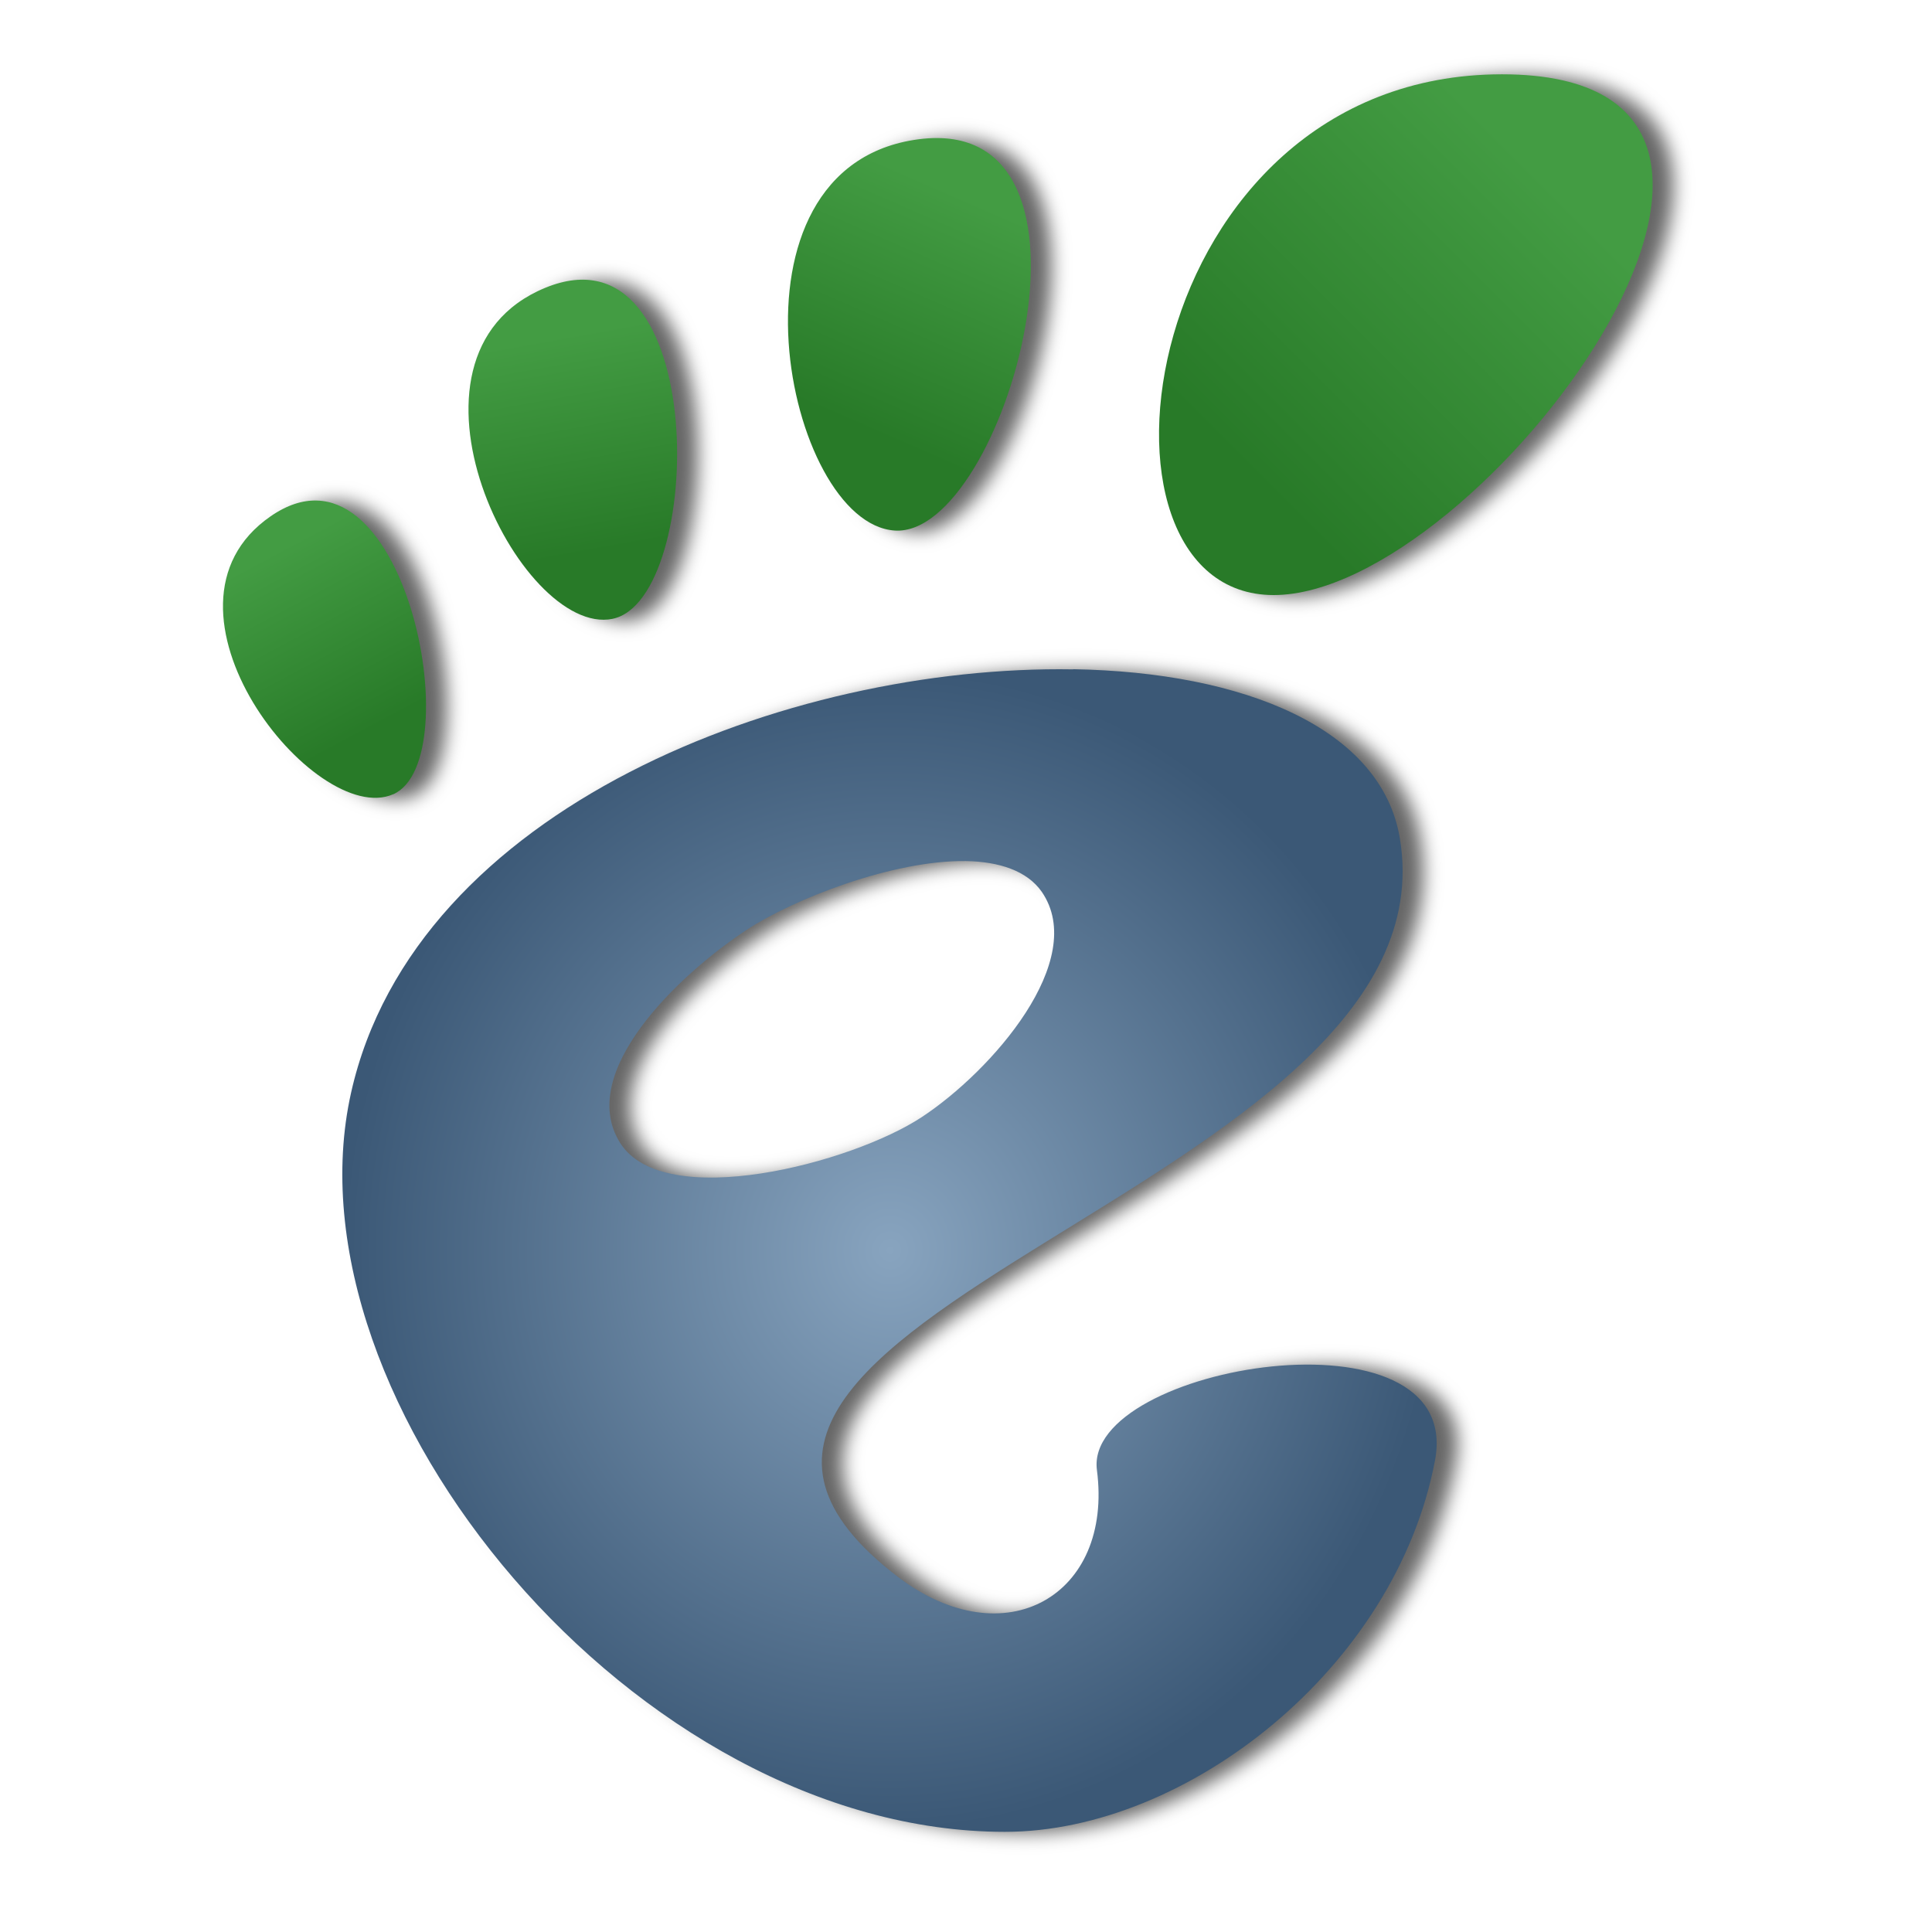
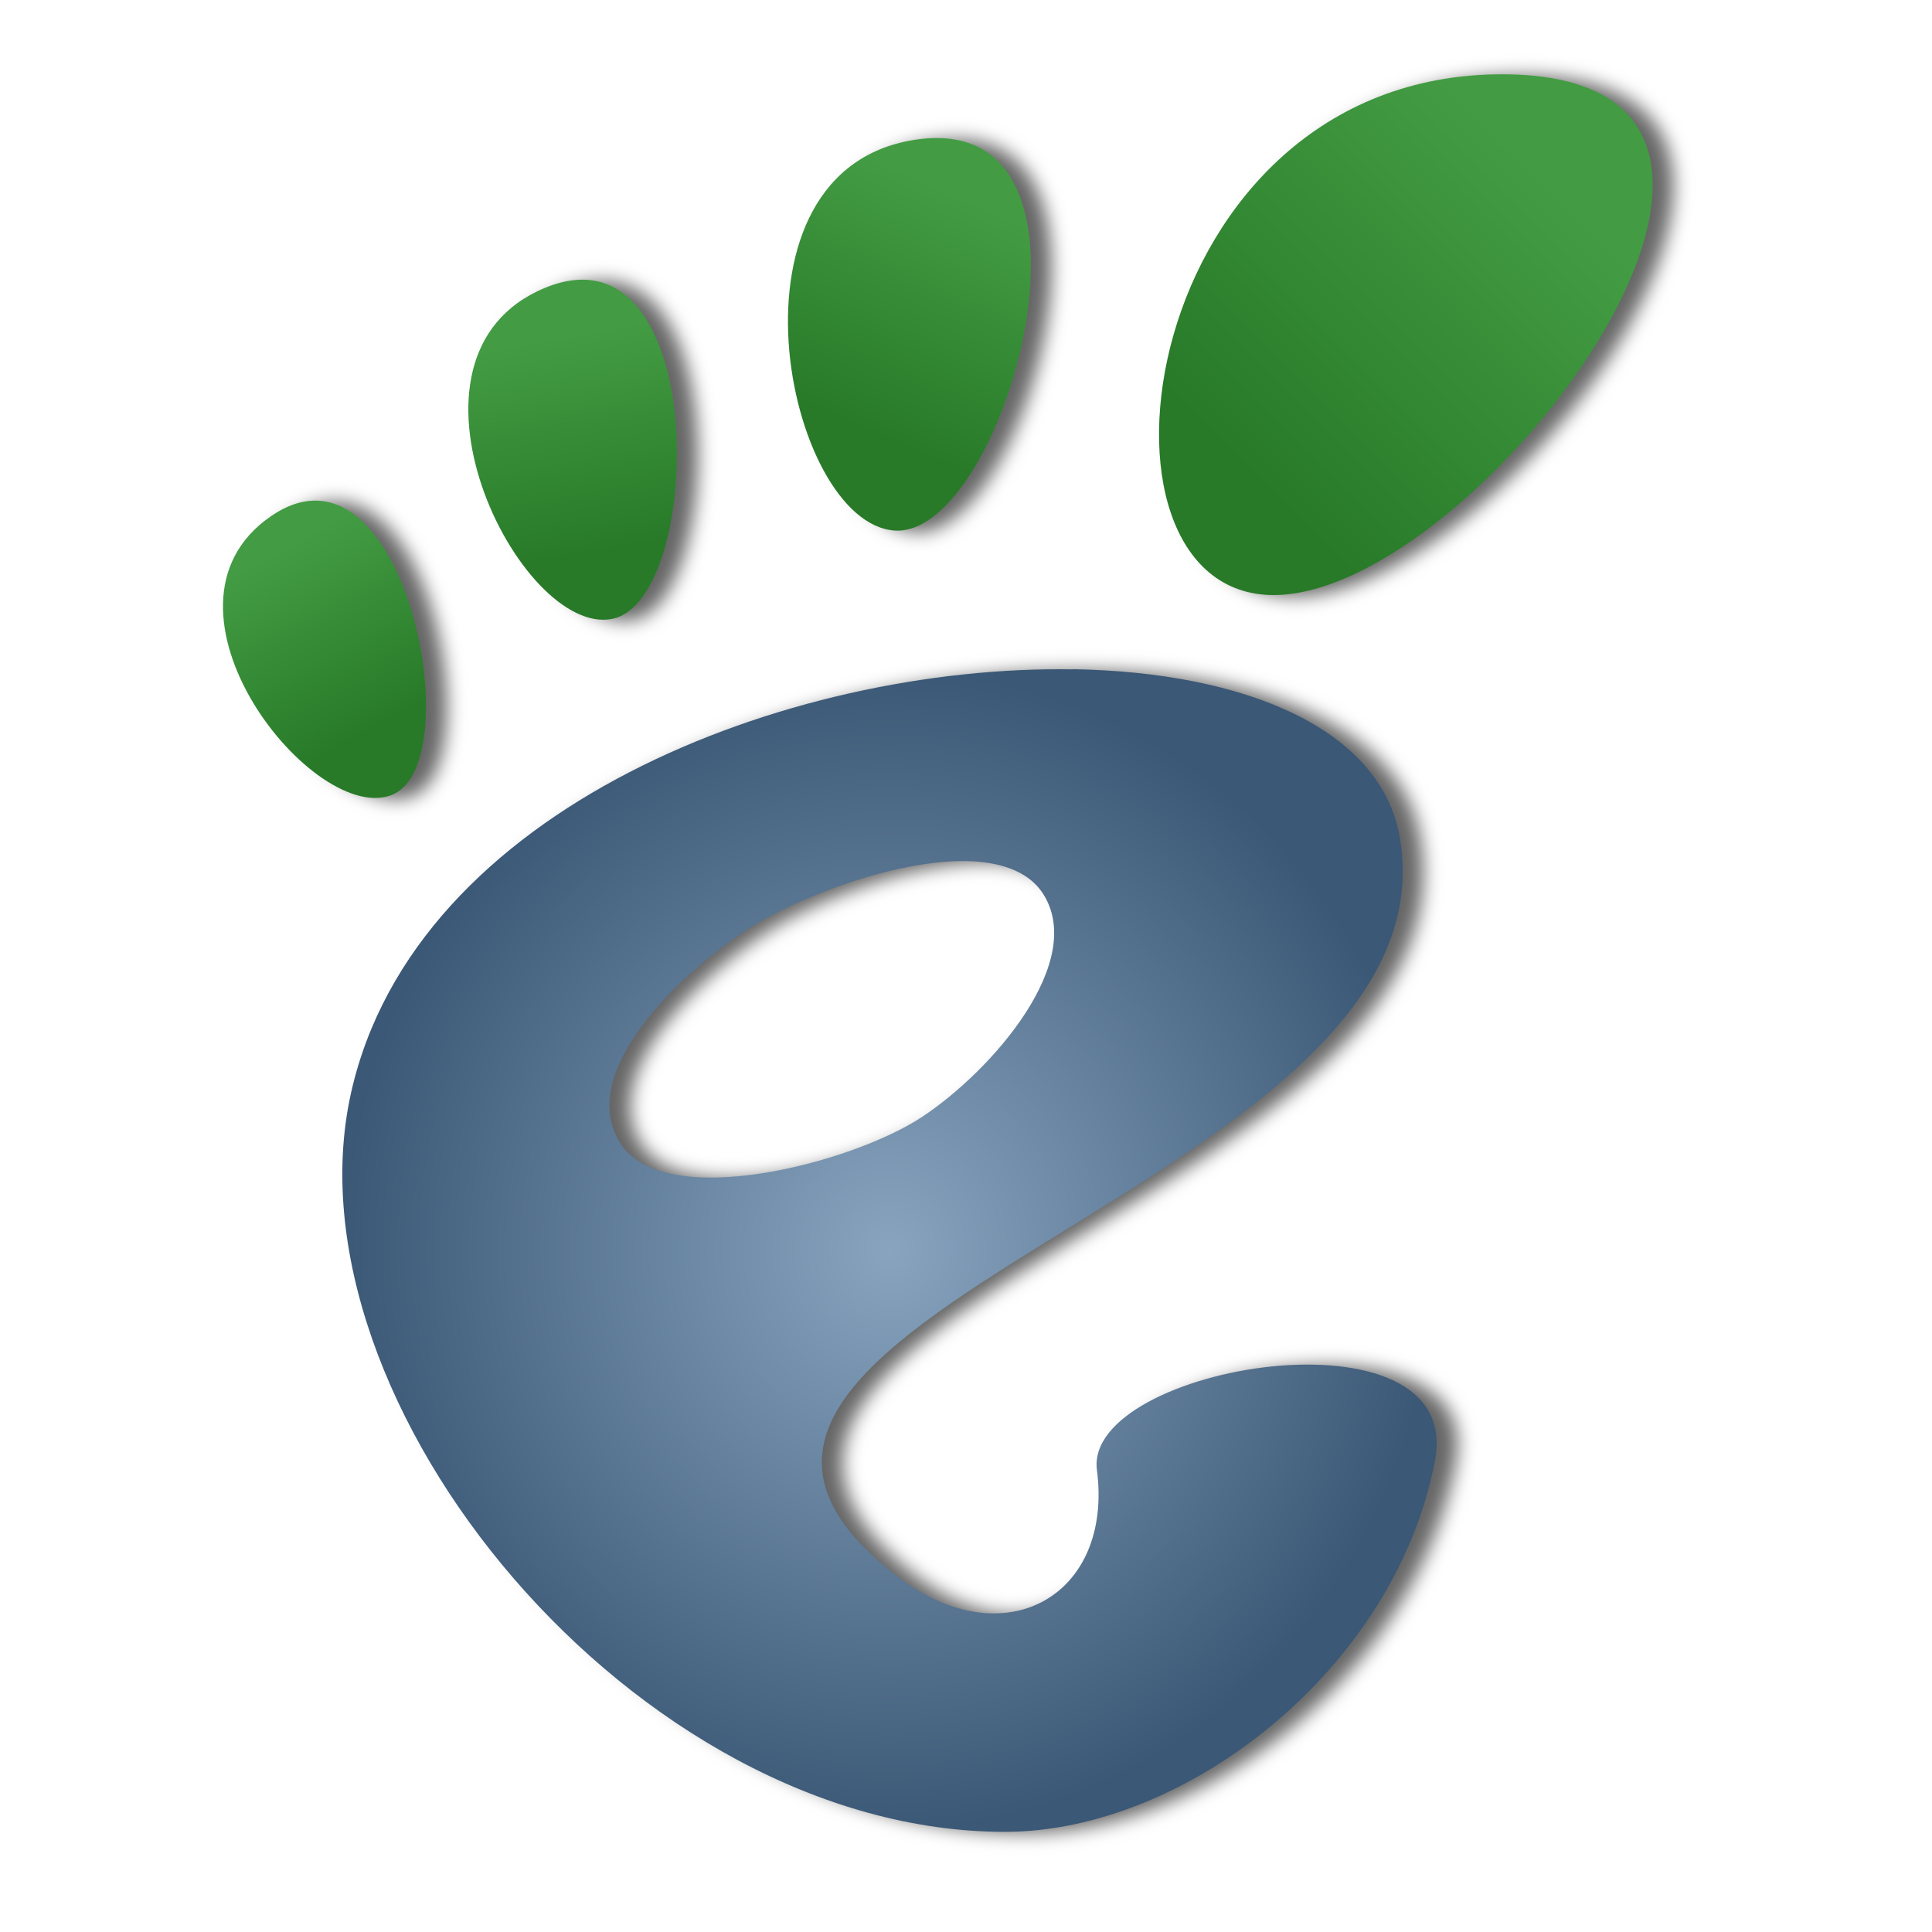
<svg xmlns="http://www.w3.org/2000/svg" xmlns:xlink="http://www.w3.org/1999/xlink" viewBox="-15 -5 130 130">
-   <linearGradient id="a">
+   <linearGradient id="a" gradientUnits="userSpaceOnUse">
    <stop offset="0" stop-color="#287a28" />
    <stop offset="1" stop-color="#439c43" />
  </linearGradient>
-   <linearGradient id="c" x1="69" x2="88.8" y1="26.75" y2="6.95" gradientUnits="userSpaceOnUse" xlink:href="#a" />
-   <linearGradient id="d" x1="44" x2="50.8" y1="24.25" y2="8.65" gradientUnits="userSpaceOnUse" xlink:href="#a" />
-   <linearGradient id="f" x1="26.1" x2="23.5" y1="31.95" y2="17.45" gradientUnits="userSpaceOnUse" xlink:href="#a" />
-   <linearGradient id="e" x1="10.2" x2="3.8" y1="43.95" y2="31.95" gradientUnits="userSpaceOnUse" xlink:href="#a" />
-   <radialGradient id="g" cx="-91.5" cy="6.7" r="36.8" gradientTransform="matrix(1 0 0 1.06 136.4 72.03)" gradientUnits="userSpaceOnUse">
+   <linearGradient id="b" x1="69" x2="88.8" y1="26.75" y2="6.95" xlink:href="#a" />
+   <linearGradient id="c" x1="44" x2="50.8" y1="24.25" y2="8.65" xlink:href="#a" />
+   <linearGradient id="D" x1="26.1" x2="23.5" y1="31.95" y2="17.45" xlink:href="#a" />
+   <linearGradient id="E" x1="10.2" x2="3.8" y1="43.95" y2="31.95" xlink:href="#a" />
+   <radialGradient id="F" cx="-91.5" cy="6.7" r="36.8" gradientTransform="matrix(1 0 0 1.06 136.4 72.03)" gradientUnits="userSpaceOnUse">
    <stop offset="0" stop-color="#88a4bf" />
    <stop offset="1" stop-color="#3b5876" />
  </radialGradient>
-   <filter id="b">
+   <filter id="G">
    <feGaussianBlur stdDeviation=".6" />
  </filter>
-   <path d="M87.46.1c-24.6 0-29.22 35.03-15.38 35.03S112.06.1 87.46.1zM46.6 30.8c7.38.44 15.46-28.14 1.6-26.34-13.83 1.8-8.96 25.88-1.6 26.33zM12.85 48.53c5.24-2.3.67-24.87-8.24-18.72-8.9 6.16 3 21.03 8.24 18.72zm14.77-11.8c6.24-1.28 6.58-26.87-4.54-22.28-11.13 4.6-1.7 23.54 4.55 22.27zm31 3.4c-19.1-.33-44.3 9.25-48.6 28.5-4.64 20.8 19.17 49.7 44 49.7 12.23 0 26.3-11 28.95-25 2-10.65-23.68-6.4-22.75.67 1.1 8.46-6.22 12.64-13.38 7.2-22.78-17.36 37.74-26.02 33.75-49.73-1.24-7.37-10.5-11.15-21.96-11.34zm-7.22 12.9c2.23.03 4.1.63 5.1 2.06 3.17 4.58-3.36 12.05-8.07 15.16-4.7 3.1-17.35 6.43-20.3 1.72-2.95-4.72 3.93-11.3 8.53-14.32 3.16-2.07 9.85-4.7 14.75-4.62z" filter="url(#b)" opacity=".6" />
-   <path fill="url(#c)" d="M86.07 0C61.47 0 56.85 35.04 70.7 35.04 84.52 35.04 110.66 0 86.06 0z" />
-   <path fill="url(#d)" d="M45.22 30.7c7.37.45 15.45-28.12 1.6-26.33-13.84 1.8-8.97 25.88-1.6 26.33z" />
-   <path fill="url(#e)" d="M11.45 48.45c5.24-2.3.67-24.87-8.24-18.71-8.9 6.15 3 21.02 8.25 18.7z" />
-   <path fill="url(#f)" d="M26.21 36.64c6.26-1.27 6.6-26.86-4.53-22.27-11.13 4.6-1.7 23.54 4.54 22.27z" />
-   <path fill="url(#g)" d="M57.2 40.04c-19.1-.32-44.28 9.26-48.58 28.5-4.65 20.82 19.16 49.72 44 49.72 12.22 0 26.3-11.02 28.94-25 2-10.66-23.68-6.4-22.75.66 1.1 8.45-6.2 12.64-13.37 7.2-22.78-17.36 37.74-26.03 33.75-49.73-1.24-7.4-10.5-11.16-21.96-11.36zM50 52.94c2.22.04 4.1.64 5.1 2.07 3.16 4.6-3.37 12.06-8.08 15.16-4.7 3.1-17.36 6.43-20.3 1.72-2.96-4.72 3.93-11.3 8.52-14.32 3.16-2.08 9.85-4.7 14.75-4.63z" />
+   <path d="M87.46.1c-24.6 0-29.22 35.03-15.38 35.03S112.06.1 87.46.1zM46.6 30.8c7.38.44 15.46-28.14 1.6-26.34-13.83 1.8-8.96 25.88-1.6 26.33zM12.85 48.53c5.24-2.3.67-24.87-8.24-18.72-8.9 6.16 3 21.03 8.24 18.72zm14.77-11.8c6.24-1.28 6.58-26.87-4.54-22.28-11.13 4.6-1.7 23.54 4.55 22.27zm31 3.4c-19.1-.33-44.3 9.25-48.6 28.5-4.64 20.8 19.17 49.7 44 49.7 12.23 0 26.3-11 28.95-25 2-10.65-23.68-6.4-22.75.67 1.1 8.46-6.22 12.64-13.38 7.2-22.78-17.36 37.74-26.02 33.75-49.73-1.24-7.37-10.5-11.15-21.96-11.34zm-7.22 12.9c2.23.03 4.1.63 5.1 2.06 3.17 4.58-3.36 12.05-8.07 15.16-4.7 3.1-17.35 6.43-20.3 1.72-2.95-4.72 3.93-11.3 8.53-14.32 3.16-2.07 9.85-4.7 14.75-4.62z" filter="url(#G)" opacity=".6" />
+   <path fill="url(#b)" d="M86.07 0C61.47 0 56.85 35.04 70.7 35.04 84.52 35.04 110.66 0 86.06 0z" />
+   <path fill="url(#c)" d="M45.22 30.7c7.37.45 15.45-28.12 1.6-26.33-13.84 1.8-8.97 25.88-1.6 26.33z" />
+   <path fill="url(#E)" d="M11.45 48.45c5.24-2.3.67-24.87-8.24-18.7-8.9 6.15 3 21.02 8.25 18.7z" />
+   <path fill="url(#D)" d="M26.2 36.64c6.26-1.27 6.6-26.86-4.53-22.27-11.13 4.6-1.7 23.54 4.54 22.27z" />
+   <path fill="url(#F)" d="M57.2 40.04c-19.1-.32-44.28 9.26-48.58 28.5-4.65 20.82 19.16 49.72 44 49.72 12.22 0 26.3-11.02 28.94-25 2-10.66-23.68-6.4-22.75.66 1.1 8.45-6.2 12.64-13.37 7.2C22.66 83.76 83.18 75.1 79.2 51.4 77.95 44 68.7 40.23 57.23 40.03zM50 52.94c2.22.04 4.1.64 5.1 2.07 3.16 4.6-3.37 12.06-8.08 15.16-4.7 3.1-17.36 6.43-20.3 1.72-2.96-4.72 3.93-11.3 8.52-14.32 3.16-2.08 9.85-4.7 14.75-4.63z" />
</svg>
